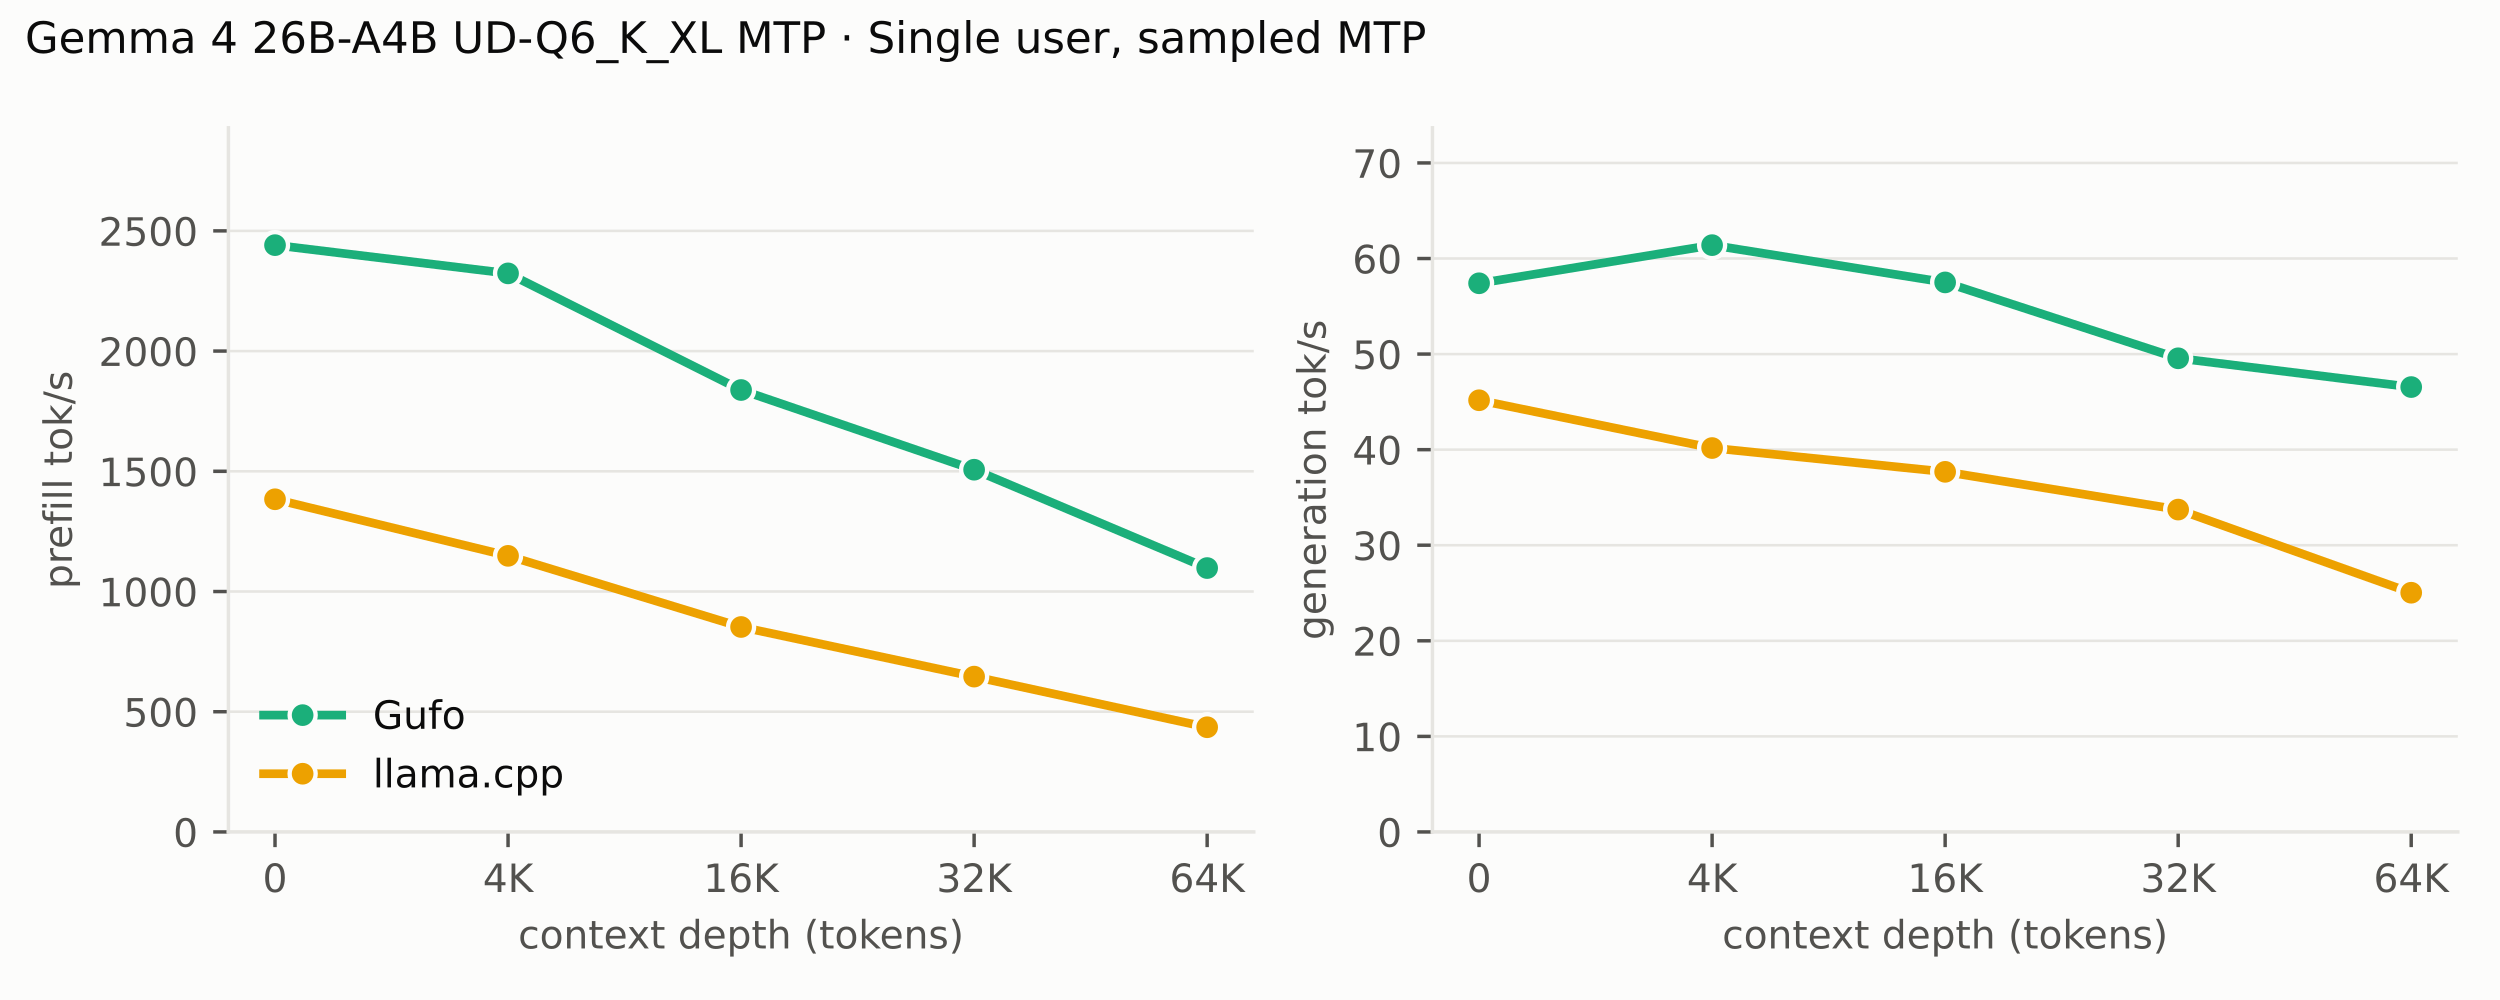
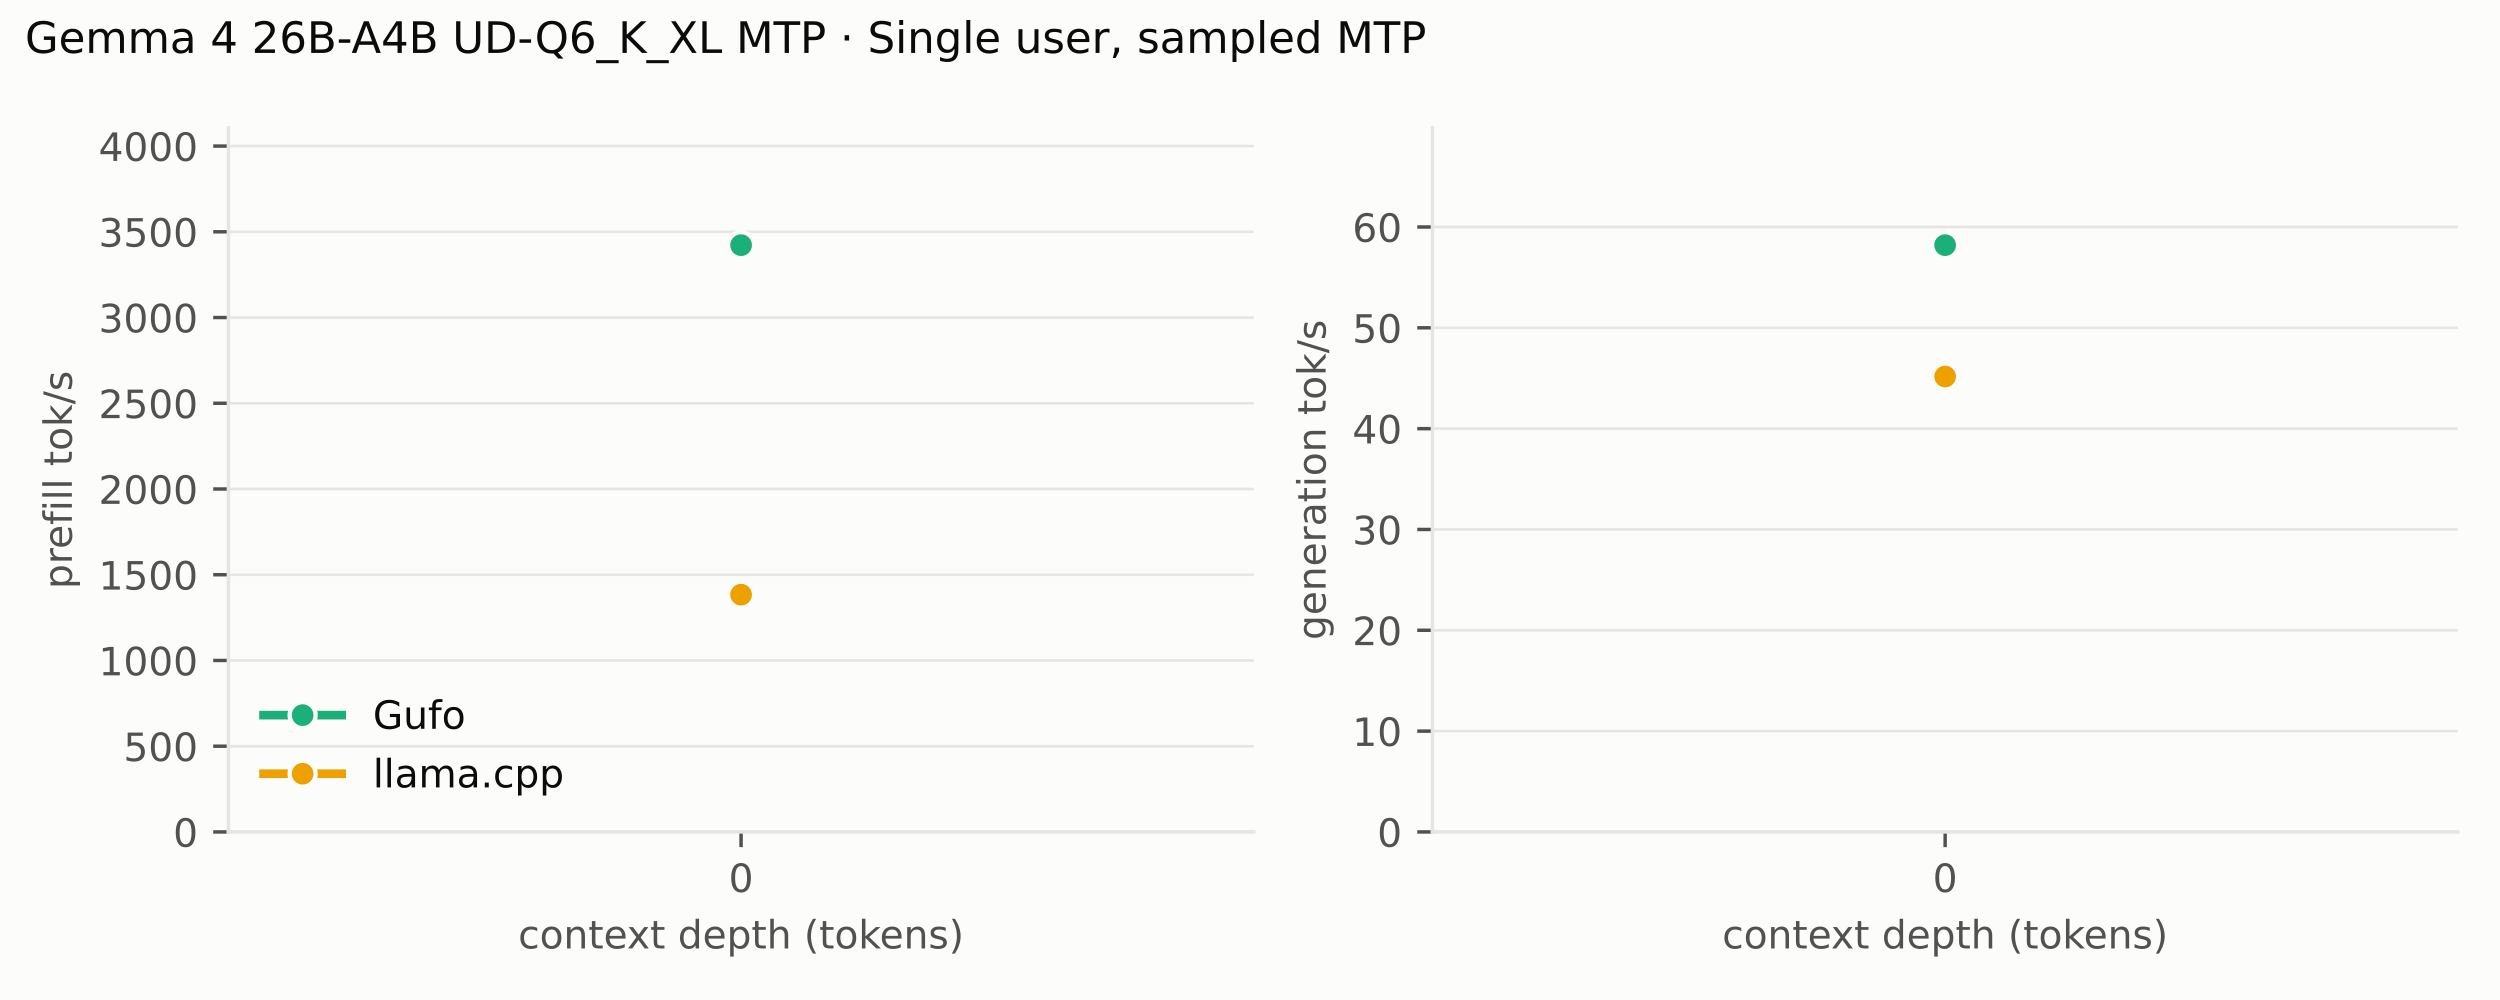
<svg xmlns="http://www.w3.org/2000/svg" xmlns:xlink="http://www.w3.org/1999/xlink" width="576pt" height="230.4pt" viewBox="0 0 576 230.4" version="1.1">
  <defs>
    <style type="text/css">*{stroke-linejoin: round; stroke-linecap: butt}</style>
  </defs>
  <g id="figure_1">
    <g id="patch_1">
      <path d="M 0 230.4 L 576 230.4 L 576 0 L 0 0 z " style="fill: #fcfcfb" />
    </g>
    <g id="axes_1">
      <g id="patch_2">
        <path d="M 52.626 191.679 L 288.866 191.679 L 288.866 29.441 L 52.626 29.441 z " style="fill: #fcfcfb" />
      </g>
      <g id="matplotlib.axis_1">
        <g id="xtick_1">
          <g id="line2d_1">
            <defs>
              <path id="m1ebf051f68" d="M 0 0 L 0 3.5 " style="stroke: #52514e; stroke-width: 0.8" />
            </defs>
            <g>
-               <use xlink:href="#m1ebf051f68" x="63.364" y="191.679" style="fill: #52514e; stroke: #52514e; stroke-width: 0.8" />
+               <use xlink:href="#m1ebf051f68" x="170.746" y="191.679" style="fill: #52514e; stroke: #52514e; stroke-width: 0.8" />
            </g>
          </g>
          <g id="text_1">
-             <text style="font-size: 9px; font-family: 'DejaVu Sans', 'Bitstream Vera Sans', 'Computer Modern Sans Serif', 'Lucida Grande', 'Verdana', 'Geneva', 'Lucid', 'Arial', 'Helvetica', 'Avant Garde', sans-serif; text-anchor: middle; fill: #52514e" x="63.364" y="205.517" transform="rotate(-0 63.36391 205.5172)">0</text>
-           </g>
-         </g>
-         <g id="xtick_2">
-           <g id="line2d_2">
-             <g>
-               <use xlink:href="#m1ebf051f68" x="117.055" y="191.679" style="fill: #52514e; stroke: #52514e; stroke-width: 0.8" />
-             </g>
-           </g>
-           <g id="text_2">
-             <text style="font-size: 9px; font-family: 'DejaVu Sans', 'Bitstream Vera Sans', 'Computer Modern Sans Serif', 'Lucida Grande', 'Verdana', 'Geneva', 'Lucid', 'Arial', 'Helvetica', 'Avant Garde', sans-serif; text-anchor: middle; fill: #52514e" x="117.055" y="205.517" transform="rotate(-0 117.0549 205.5172)">4K</text>
-           </g>
-         </g>
-         <g id="xtick_3">
-           <g id="line2d_3">
-             <g>
-               <use xlink:href="#m1ebf051f68" x="170.746" y="191.679" style="fill: #52514e; stroke: #52514e; stroke-width: 0.8" />
-             </g>
-           </g>
-           <g id="text_3">
-             <text style="font-size: 9px; font-family: 'DejaVu Sans', 'Bitstream Vera Sans', 'Computer Modern Sans Serif', 'Lucida Grande', 'Verdana', 'Geneva', 'Lucid', 'Arial', 'Helvetica', 'Avant Garde', sans-serif; text-anchor: middle; fill: #52514e" x="170.746" y="205.517" transform="rotate(-0 170.746 205.5172)">16K</text>
-           </g>
-         </g>
-         <g id="xtick_4">
-           <g id="line2d_4">
-             <g>
-               <use xlink:href="#m1ebf051f68" x="224.437" y="191.679" style="fill: #52514e; stroke: #52514e; stroke-width: 0.8" />
-             </g>
-           </g>
-           <g id="text_4">
-             <text style="font-size: 9px; font-family: 'DejaVu Sans', 'Bitstream Vera Sans', 'Computer Modern Sans Serif', 'Lucida Grande', 'Verdana', 'Geneva', 'Lucid', 'Arial', 'Helvetica', 'Avant Garde', sans-serif; text-anchor: middle; fill: #52514e" x="224.437" y="205.517" transform="rotate(-0 224.437 205.5172)">32K</text>
-           </g>
-         </g>
-         <g id="xtick_5">
-           <g id="line2d_5">
-             <g>
-               <use xlink:href="#m1ebf051f68" x="278.128" y="191.679" style="fill: #52514e; stroke: #52514e; stroke-width: 0.8" />
-             </g>
-           </g>
-           <g id="text_5">
-             <text style="font-size: 9px; font-family: 'DejaVu Sans', 'Bitstream Vera Sans', 'Computer Modern Sans Serif', 'Lucida Grande', 'Verdana', 'Geneva', 'Lucid', 'Arial', 'Helvetica', 'Avant Garde', sans-serif; text-anchor: middle; fill: #52514e" x="278.128" y="205.517" transform="rotate(-0 278.128 205.5172)">64K</text>
-           </g>
-         </g>
-         <g id="text_6">
+             <text style="font-size: 9px; font-family: 'DejaVu Sans', 'Bitstream Vera Sans', 'Computer Modern Sans Serif', 'Lucida Grande', 'Verdana', 'Geneva', 'Lucid', 'Arial', 'Helvetica', 'Avant Garde', sans-serif; text-anchor: middle; fill: #52514e" x="170.746" y="205.517" transform="rotate(-0 170.746 205.5172)">0</text>
+           </g>
+         </g>
+         <g id="text_2">
          <text style="font-size: 9px; font-family: 'DejaVu Sans', 'Bitstream Vera Sans', 'Computer Modern Sans Serif', 'Lucida Grande', 'Verdana', 'Geneva', 'Lucid', 'Arial', 'Helvetica', 'Avant Garde', sans-serif; text-anchor: middle; fill: #52514e" x="170.746" y="218.518" transform="rotate(-0 170.746 218.5179)">context depth (tokens)</text>
        </g>
      </g>
      <g id="matplotlib.axis_2">
        <g id="ytick_1">
-           <g id="line2d_6">
-             <path d="M 52.626 191.679 L 288.866 191.679 " clip-path="url(#p5ad26d2b27)" style="fill: none; stroke: #e6e5e1; stroke-width: 0.6; stroke-linecap: square" />
-           </g>
-           <g id="line2d_7">
+           <g id="line2d_2">
+             <path d="M 52.626 191.679 L 288.866 191.679 " clip-path="url(#p871501cbcb)" style="fill: none; stroke: #e6e5e1; stroke-width: 0.6; stroke-linecap: square" />
+           </g>
+           <g id="line2d_3">
            <defs>
              <path id="m680e5b1e24" d="M 0 0 L -3.5 0 " style="stroke: #52514e; stroke-width: 0.8" />
            </defs>
            <g>
              <use xlink:href="#m680e5b1e24" x="52.626" y="191.679" style="fill: #52514e; stroke: #52514e; stroke-width: 0.8" />
            </g>
          </g>
+           <g id="text_3">
+             <text style="font-size: 9px; font-family: 'DejaVu Sans', 'Bitstream Vera Sans', 'Computer Modern Sans Serif', 'Lucida Grande', 'Verdana', 'Geneva', 'Lucid', 'Arial', 'Helvetica', 'Avant Garde', sans-serif; text-anchor: end; fill: #52514e" x="45.626" y="195.098" transform="rotate(-0 45.6257 195.0982)">0</text>
+           </g>
+         </g>
+         <g id="ytick_2">
+           <g id="line2d_4">
+             <path d="M 52.626 171.926 L 288.866 171.926 " clip-path="url(#p871501cbcb)" style="fill: none; stroke: #e6e5e1; stroke-width: 0.6; stroke-linecap: square" />
+           </g>
+           <g id="line2d_5">
+             <g>
+               <use xlink:href="#m680e5b1e24" x="52.626" y="171.926" style="fill: #52514e; stroke: #52514e; stroke-width: 0.8" />
+             </g>
+           </g>
+           <g id="text_4">
+             <text style="font-size: 9px; font-family: 'DejaVu Sans', 'Bitstream Vera Sans', 'Computer Modern Sans Serif', 'Lucida Grande', 'Verdana', 'Geneva', 'Lucid', 'Arial', 'Helvetica', 'Avant Garde', sans-serif; text-anchor: end; fill: #52514e" x="45.626" y="175.345" transform="rotate(-0 45.6257 175.345)">500</text>
+           </g>
+         </g>
+         <g id="ytick_3">
+           <g id="line2d_6">
+             <path d="M 52.626 152.173 L 288.866 152.173 " clip-path="url(#p871501cbcb)" style="fill: none; stroke: #e6e5e1; stroke-width: 0.6; stroke-linecap: square" />
+           </g>
+           <g id="line2d_7">
+             <g>
+               <use xlink:href="#m680e5b1e24" x="52.626" y="152.173" style="fill: #52514e; stroke: #52514e; stroke-width: 0.8" />
+             </g>
+           </g>
+           <g id="text_5">
+             <text style="font-size: 9px; font-family: 'DejaVu Sans', 'Bitstream Vera Sans', 'Computer Modern Sans Serif', 'Lucida Grande', 'Verdana', 'Geneva', 'Lucid', 'Arial', 'Helvetica', 'Avant Garde', sans-serif; text-anchor: end; fill: #52514e" x="45.626" y="155.592" transform="rotate(-0 45.6257 155.5917)">1000</text>
+           </g>
+         </g>
+         <g id="ytick_4">
+           <g id="line2d_8">
+             <path d="M 52.626 132.42 L 288.866 132.42 " clip-path="url(#p871501cbcb)" style="fill: none; stroke: #e6e5e1; stroke-width: 0.6; stroke-linecap: square" />
+           </g>
+           <g id="line2d_9">
+             <g>
+               <use xlink:href="#m680e5b1e24" x="52.626" y="132.42" style="fill: #52514e; stroke: #52514e; stroke-width: 0.8" />
+             </g>
+           </g>
+           <g id="text_6">
+             <text style="font-size: 9px; font-family: 'DejaVu Sans', 'Bitstream Vera Sans', 'Computer Modern Sans Serif', 'Lucida Grande', 'Verdana', 'Geneva', 'Lucid', 'Arial', 'Helvetica', 'Avant Garde', sans-serif; text-anchor: end; fill: #52514e" x="45.626" y="135.838" transform="rotate(-0 45.6257 135.8385)">1500</text>
+           </g>
+         </g>
+         <g id="ytick_5">
+           <g id="line2d_10">
+             <path d="M 52.626 112.666 L 288.866 112.666 " clip-path="url(#p871501cbcb)" style="fill: none; stroke: #e6e5e1; stroke-width: 0.6; stroke-linecap: square" />
+           </g>
+           <g id="line2d_11">
+             <g>
+               <use xlink:href="#m680e5b1e24" x="52.626" y="112.666" style="fill: #52514e; stroke: #52514e; stroke-width: 0.8" />
+             </g>
+           </g>
          <g id="text_7">
-             <text style="font-size: 9px; font-family: 'DejaVu Sans', 'Bitstream Vera Sans', 'Computer Modern Sans Serif', 'Lucida Grande', 'Verdana', 'Geneva', 'Lucid', 'Arial', 'Helvetica', 'Avant Garde', sans-serif; text-anchor: end; fill: #52514e" x="45.626" y="195.098" transform="rotate(-0 45.6257 195.0982)">0</text>
-           </g>
-         </g>
-         <g id="ytick_2">
-           <g id="line2d_8">
-             <path d="M 52.626 163.982 L 288.866 163.982 " clip-path="url(#p5ad26d2b27)" style="fill: none; stroke: #e6e5e1; stroke-width: 0.6; stroke-linecap: square" />
-           </g>
-           <g id="line2d_9">
-             <g>
-               <use xlink:href="#m680e5b1e24" x="52.626" y="163.982" style="fill: #52514e; stroke: #52514e; stroke-width: 0.8" />
+             <text style="font-size: 9px; font-family: 'DejaVu Sans', 'Bitstream Vera Sans', 'Computer Modern Sans Serif', 'Lucida Grande', 'Verdana', 'Geneva', 'Lucid', 'Arial', 'Helvetica', 'Avant Garde', sans-serif; text-anchor: end; fill: #52514e" x="45.626" y="116.085" transform="rotate(-0 45.6257 116.0852)">2000</text>
+           </g>
+         </g>
+         <g id="ytick_6">
+           <g id="line2d_12">
+             <path d="M 52.626 92.913 L 288.866 92.913 " clip-path="url(#p871501cbcb)" style="fill: none; stroke: #e6e5e1; stroke-width: 0.6; stroke-linecap: square" />
+           </g>
+           <g id="line2d_13">
+             <g>
+               <use xlink:href="#m680e5b1e24" x="52.626" y="92.913" style="fill: #52514e; stroke: #52514e; stroke-width: 0.8" />
            </g>
          </g>
          <g id="text_8">
-             <text style="font-size: 9px; font-family: 'DejaVu Sans', 'Bitstream Vera Sans', 'Computer Modern Sans Serif', 'Lucida Grande', 'Verdana', 'Geneva', 'Lucid', 'Arial', 'Helvetica', 'Avant Garde', sans-serif; text-anchor: end; fill: #52514e" x="45.626" y="167.401" transform="rotate(-0 45.6257 167.4011)">500</text>
-           </g>
-         </g>
-         <g id="ytick_3">
-           <g id="line2d_10">
-             <path d="M 52.626 136.285 L 288.866 136.285 " clip-path="url(#p5ad26d2b27)" style="fill: none; stroke: #e6e5e1; stroke-width: 0.6; stroke-linecap: square" />
-           </g>
-           <g id="line2d_11">
-             <g>
-               <use xlink:href="#m680e5b1e24" x="52.626" y="136.285" style="fill: #52514e; stroke: #52514e; stroke-width: 0.8" />
+             <text style="font-size: 9px; font-family: 'DejaVu Sans', 'Bitstream Vera Sans', 'Computer Modern Sans Serif', 'Lucida Grande', 'Verdana', 'Geneva', 'Lucid', 'Arial', 'Helvetica', 'Avant Garde', sans-serif; text-anchor: end; fill: #52514e" x="45.626" y="96.332" transform="rotate(-0 45.6257 96.33198)">2500</text>
+           </g>
+         </g>
+         <g id="ytick_7">
+           <g id="line2d_14">
+             <path d="M 52.626 73.16 L 288.866 73.16 " clip-path="url(#p871501cbcb)" style="fill: none; stroke: #e6e5e1; stroke-width: 0.6; stroke-linecap: square" />
+           </g>
+           <g id="line2d_15">
+             <g>
+               <use xlink:href="#m680e5b1e24" x="52.626" y="73.16" style="fill: #52514e; stroke: #52514e; stroke-width: 0.8" />
            </g>
          </g>
          <g id="text_9">
-             <text style="font-size: 9px; font-family: 'DejaVu Sans', 'Bitstream Vera Sans', 'Computer Modern Sans Serif', 'Lucida Grande', 'Verdana', 'Geneva', 'Lucid', 'Arial', 'Helvetica', 'Avant Garde', sans-serif; text-anchor: end; fill: #52514e" x="45.626" y="139.704" transform="rotate(-0 45.6257 139.7039)">1000</text>
-           </g>
-         </g>
-         <g id="ytick_4">
-           <g id="line2d_12">
-             <path d="M 52.626 108.588 L 288.866 108.588 " clip-path="url(#p5ad26d2b27)" style="fill: none; stroke: #e6e5e1; stroke-width: 0.6; stroke-linecap: square" />
-           </g>
-           <g id="line2d_13">
-             <g>
-               <use xlink:href="#m680e5b1e24" x="52.626" y="108.588" style="fill: #52514e; stroke: #52514e; stroke-width: 0.8" />
+             <text style="font-size: 9px; font-family: 'DejaVu Sans', 'Bitstream Vera Sans', 'Computer Modern Sans Serif', 'Lucida Grande', 'Verdana', 'Geneva', 'Lucid', 'Arial', 'Helvetica', 'Avant Garde', sans-serif; text-anchor: end; fill: #52514e" x="45.626" y="76.579" transform="rotate(-0 45.6257 76.57873)">3000</text>
+           </g>
+         </g>
+         <g id="ytick_8">
+           <g id="line2d_16">
+             <path d="M 52.626 53.407 L 288.866 53.407 " clip-path="url(#p871501cbcb)" style="fill: none; stroke: #e6e5e1; stroke-width: 0.6; stroke-linecap: square" />
+           </g>
+           <g id="line2d_17">
+             <g>
+               <use xlink:href="#m680e5b1e24" x="52.626" y="53.407" style="fill: #52514e; stroke: #52514e; stroke-width: 0.8" />
            </g>
          </g>
          <g id="text_10">
-             <text style="font-size: 9px; font-family: 'DejaVu Sans', 'Bitstream Vera Sans', 'Computer Modern Sans Serif', 'Lucida Grande', 'Verdana', 'Geneva', 'Lucid', 'Arial', 'Helvetica', 'Avant Garde', sans-serif; text-anchor: end; fill: #52514e" x="45.626" y="112.007" transform="rotate(-0 45.6257 112.0067)">1500</text>
-           </g>
-         </g>
-         <g id="ytick_5">
-           <g id="line2d_14">
-             <path d="M 52.626 80.891 L 288.866 80.891 " clip-path="url(#p5ad26d2b27)" style="fill: none; stroke: #e6e5e1; stroke-width: 0.6; stroke-linecap: square" />
-           </g>
-           <g id="line2d_15">
-             <g>
-               <use xlink:href="#m680e5b1e24" x="52.626" y="80.891" style="fill: #52514e; stroke: #52514e; stroke-width: 0.8" />
+             <text style="font-size: 9px; font-family: 'DejaVu Sans', 'Bitstream Vera Sans', 'Computer Modern Sans Serif', 'Lucida Grande', 'Verdana', 'Geneva', 'Lucid', 'Arial', 'Helvetica', 'Avant Garde', sans-serif; text-anchor: end; fill: #52514e" x="45.626" y="56.825" transform="rotate(-0 45.6257 56.82548)">3500</text>
+           </g>
+         </g>
+         <g id="ytick_9">
+           <g id="line2d_18">
+             <path d="M 52.626 33.653 L 288.866 33.653 " clip-path="url(#p871501cbcb)" style="fill: none; stroke: #e6e5e1; stroke-width: 0.6; stroke-linecap: square" />
+           </g>
+           <g id="line2d_19">
+             <g>
+               <use xlink:href="#m680e5b1e24" x="52.626" y="33.653" style="fill: #52514e; stroke: #52514e; stroke-width: 0.8" />
            </g>
          </g>
          <g id="text_11">
-             <text style="font-size: 9px; font-family: 'DejaVu Sans', 'Bitstream Vera Sans', 'Computer Modern Sans Serif', 'Lucida Grande', 'Verdana', 'Geneva', 'Lucid', 'Arial', 'Helvetica', 'Avant Garde', sans-serif; text-anchor: end; fill: #52514e" x="45.626" y="84.31" transform="rotate(-0 45.6257 84.30955)">2000</text>
-           </g>
-         </g>
-         <g id="ytick_6">
-           <g id="line2d_16">
-             <path d="M 52.626 53.193 L 288.866 53.193 " clip-path="url(#p5ad26d2b27)" style="fill: none; stroke: #e6e5e1; stroke-width: 0.6; stroke-linecap: square" />
-           </g>
-           <g id="line2d_17">
-             <g>
-               <use xlink:href="#m680e5b1e24" x="52.626" y="53.193" style="fill: #52514e; stroke: #52514e; stroke-width: 0.8" />
-             </g>
-           </g>
-           <g id="text_12">
-             <text style="font-size: 9px; font-family: 'DejaVu Sans', 'Bitstream Vera Sans', 'Computer Modern Sans Serif', 'Lucida Grande', 'Verdana', 'Geneva', 'Lucid', 'Arial', 'Helvetica', 'Avant Garde', sans-serif; text-anchor: end; fill: #52514e" x="45.626" y="56.612" transform="rotate(-0 45.6257 56.61238)">2500</text>
-           </g>
-         </g>
-         <g id="text_13">
+             <text style="font-size: 9px; font-family: 'DejaVu Sans', 'Bitstream Vera Sans', 'Computer Modern Sans Serif', 'Lucida Grande', 'Verdana', 'Geneva', 'Lucid', 'Arial', 'Helvetica', 'Avant Garde', sans-serif; text-anchor: end; fill: #52514e" x="45.626" y="37.072" transform="rotate(-0 45.6257 37.07223)">4000</text>
+           </g>
+         </g>
+         <g id="text_12">
          <text style="font-size: 9px; font-family: 'DejaVu Sans', 'Bitstream Vera Sans', 'Computer Modern Sans Serif', 'Lucida Grande', 'Verdana', 'Geneva', 'Lucid', 'Arial', 'Helvetica', 'Avant Garde', sans-serif; text-anchor: middle; fill: #52514e" x="16.559" y="110.56" transform="rotate(-90 16.55859 110.56)">prefill tok/s</text>
        </g>
      </g>
-       <g id="line2d_18">
-         <path d="M 63.364 56.481 L 117.055 62.988 L 170.746 89.859 L 224.437 108.224 L 278.128 130.88 " clip-path="url(#p5ad26d2b27)" style="fill: none; stroke: #1baf7a; stroke-width: 2; stroke-linecap: square" />
+       <g id="line2d_20">
+         <path d="M 170.746 56.481 " clip-path="url(#p871501cbcb)" style="fill: none; stroke: #1baf7a; stroke-width: 2; stroke-linecap: square" />
        <defs>
          <path id="m52f97da8ad" d="M 0 3 C 0.796 3 1.559 2.684 2.121 2.121 C 2.684 1.559 3 0.796 3 0 C 3 -0.796 2.684 -1.559 2.121 -2.121 C 1.559 -2.684 0.796 -3 0 -3 C -0.796 -3 -1.559 -2.684 -2.121 -2.121 C -2.684 -1.559 -3 -0.796 -3 0 C -3 0.796 -2.684 1.559 -2.121 2.121 C -1.559 2.684 -0.796 3 0 3 z " style="stroke: #fcfcfb" />
        </defs>
-         <g clip-path="url(#p5ad26d2b27)">
-           <use xlink:href="#m52f97da8ad" x="63.364" y="56.481" style="fill: #1baf7a; stroke: #fcfcfb" />
-           <use xlink:href="#m52f97da8ad" x="117.055" y="62.988" style="fill: #1baf7a; stroke: #fcfcfb" />
-           <use xlink:href="#m52f97da8ad" x="170.746" y="89.859" style="fill: #1baf7a; stroke: #fcfcfb" />
-           <use xlink:href="#m52f97da8ad" x="224.437" y="108.224" style="fill: #1baf7a; stroke: #fcfcfb" />
-           <use xlink:href="#m52f97da8ad" x="278.128" y="130.88" style="fill: #1baf7a; stroke: #fcfcfb" />
-         </g>
-       </g>
-       <g id="line2d_19">
-         <path d="M 63.364 115.031 L 117.055 128.068 L 170.746 144.458 L 224.437 155.892 L 278.128 167.557 " clip-path="url(#p5ad26d2b27)" style="fill: none; stroke: #eda100; stroke-width: 2; stroke-linecap: square" />
+         <g clip-path="url(#p871501cbcb)">
+           <use xlink:href="#m52f97da8ad" x="170.746" y="56.481" style="fill: #1baf7a; stroke: #fcfcfb" />
+         </g>
+       </g>
+       <g id="line2d_21">
+         <path d="M 170.746 137.015 " clip-path="url(#p871501cbcb)" style="fill: none; stroke: #eda100; stroke-width: 2; stroke-linecap: square" />
        <defs>
          <path id="mb9ac056d34" d="M 0 3 C 0.796 3 1.559 2.684 2.121 2.121 C 2.684 1.559 3 0.796 3 0 C 3 -0.796 2.684 -1.559 2.121 -2.121 C 1.559 -2.684 0.796 -3 0 -3 C -0.796 -3 -1.559 -2.684 -2.121 -2.121 C -2.684 -1.559 -3 -0.796 -3 0 C -3 0.796 -2.684 1.559 -2.121 2.121 C -1.559 2.684 -0.796 3 0 3 z " style="stroke: #fcfcfb" />
        </defs>
-         <g clip-path="url(#p5ad26d2b27)">
-           <use xlink:href="#mb9ac056d34" x="63.364" y="115.031" style="fill: #eda100; stroke: #fcfcfb" />
-           <use xlink:href="#mb9ac056d34" x="117.055" y="128.068" style="fill: #eda100; stroke: #fcfcfb" />
-           <use xlink:href="#mb9ac056d34" x="170.746" y="144.458" style="fill: #eda100; stroke: #fcfcfb" />
-           <use xlink:href="#mb9ac056d34" x="224.437" y="155.892" style="fill: #eda100; stroke: #fcfcfb" />
-           <use xlink:href="#mb9ac056d34" x="278.128" y="167.557" style="fill: #eda100; stroke: #fcfcfb" />
+         <g clip-path="url(#p871501cbcb)">
+           <use xlink:href="#mb9ac056d34" x="170.746" y="137.015" style="fill: #eda100; stroke: #fcfcfb" />
        </g>
      </g>
      <g id="patch_3">
        <path d="M 52.626 191.679 L 52.626 29.441 " style="fill: none; stroke: #e6e5e1; stroke-width: 0.8; stroke-linejoin: miter; stroke-linecap: square" />
      </g>
      <g id="patch_4">
        <path d="M 52.626 191.679 L 288.866 191.679 " style="fill: none; stroke: #e6e5e1; stroke-width: 0.8; stroke-linejoin: miter; stroke-linecap: square" />
      </g>
      <g id="legend_1">
-         <g id="line2d_20">
+         <g id="line2d_22">
          <path d="M 60.726 164.766 L 69.726 164.766 L 78.726 164.766 " style="fill: none; stroke: #1baf7a; stroke-width: 2; stroke-linecap: square" />
          <g>
            <use xlink:href="#m52f97da8ad" x="69.726" y="164.766" style="fill: #1baf7a; stroke: #fcfcfb" />
          </g>
        </g>
-         <g id="text_14">
+         <g id="text_13">
          <text style="font-size: 9px; font-family: 'DejaVu Sans', 'Bitstream Vera Sans', 'Computer Modern Sans Serif', 'Lucida Grande', 'Verdana', 'Geneva', 'Lucid', 'Arial', 'Helvetica', 'Avant Garde', sans-serif; text-anchor: start; fill: #0b0b0b" x="85.926" y="167.916" transform="rotate(-0 85.9257 167.9165)">Gufo</text>
        </g>
-         <g id="line2d_21">
+         <g id="line2d_23">
          <path d="M 60.726 178.267 L 69.726 178.267 L 78.726 178.267 " style="fill: none; stroke: #eda100; stroke-width: 2; stroke-linecap: square" />
          <g>
            <use xlink:href="#mb9ac056d34" x="69.726" y="178.267" style="fill: #eda100; stroke: #fcfcfb" />
          </g>
        </g>
-         <g id="text_15">
+         <g id="text_14">
          <text style="font-size: 9px; font-family: 'DejaVu Sans', 'Bitstream Vera Sans', 'Computer Modern Sans Serif', 'Lucida Grande', 'Verdana', 'Geneva', 'Lucid', 'Arial', 'Helvetica', 'Avant Garde', sans-serif; text-anchor: start; fill: #0b0b0b" x="85.926" y="181.417" transform="rotate(-0 85.9257 181.4172)">llama.cpp</text>
        </g>
      </g>
    </g>
    <g id="axes_2">
      <g id="patch_5">
        <path d="M 330.039 191.679 L 566.28 191.679 L 566.28 29.441 L 330.039 29.441 z " style="fill: #fcfcfb" />
      </g>
      <g id="matplotlib.axis_3">
-         <g id="xtick_6">
-           <g id="line2d_22">
-             <g>
-               <use xlink:href="#m1ebf051f68" x="340.778" y="191.679" style="fill: #52514e; stroke: #52514e; stroke-width: 0.8" />
-             </g>
-           </g>
-           <g id="text_16">
-             <text style="font-size: 9px; font-family: 'DejaVu Sans', 'Bitstream Vera Sans', 'Computer Modern Sans Serif', 'Lucida Grande', 'Verdana', 'Geneva', 'Lucid', 'Arial', 'Helvetica', 'Avant Garde', sans-serif; text-anchor: middle; fill: #52514e" x="340.778" y="205.517" transform="rotate(-0 340.7777 205.5172)">0</text>
-           </g>
-         </g>
-         <g id="xtick_7">
-           <g id="line2d_23">
-             <g>
-               <use xlink:href="#m1ebf051f68" x="394.469" y="191.679" style="fill: #52514e; stroke: #52514e; stroke-width: 0.8" />
+         <g id="xtick_2">
+           <g id="line2d_24">
+             <g>
+               <use xlink:href="#m1ebf051f68" x="448.16" y="191.679" style="fill: #52514e; stroke: #52514e; stroke-width: 0.8" />
+             </g>
+           </g>
+           <g id="text_15">
+             <text style="font-size: 9px; font-family: 'DejaVu Sans', 'Bitstream Vera Sans', 'Computer Modern Sans Serif', 'Lucida Grande', 'Verdana', 'Geneva', 'Lucid', 'Arial', 'Helvetica', 'Avant Garde', sans-serif; text-anchor: middle; fill: #52514e" x="448.16" y="205.517" transform="rotate(-0 448.1597 205.5172)">0</text>
+           </g>
+         </g>
+         <g id="text_16">
+           <text style="font-size: 9px; font-family: 'DejaVu Sans', 'Bitstream Vera Sans', 'Computer Modern Sans Serif', 'Lucida Grande', 'Verdana', 'Geneva', 'Lucid', 'Arial', 'Helvetica', 'Avant Garde', sans-serif; text-anchor: middle; fill: #52514e" x="448.16" y="218.518" transform="rotate(-0 448.1597 218.5179)">context depth (tokens)</text>
+         </g>
+       </g>
+       <g id="matplotlib.axis_4">
+         <g id="ytick_10">
+           <g id="line2d_25">
+             <path d="M 330.039 191.679 L 566.28 191.679 " clip-path="url(#pa464c7f914)" style="fill: none; stroke: #e6e5e1; stroke-width: 0.6; stroke-linecap: square" />
+           </g>
+           <g id="line2d_26">
+             <g>
+               <use xlink:href="#m680e5b1e24" x="330.039" y="191.679" style="fill: #52514e; stroke: #52514e; stroke-width: 0.8" />
            </g>
          </g>
          <g id="text_17">
-             <text style="font-size: 9px; font-family: 'DejaVu Sans', 'Bitstream Vera Sans', 'Computer Modern Sans Serif', 'Lucida Grande', 'Verdana', 'Geneva', 'Lucid', 'Arial', 'Helvetica', 'Avant Garde', sans-serif; text-anchor: middle; fill: #52514e" x="394.469" y="205.517" transform="rotate(-0 394.4687 205.5172)">4K</text>
-           </g>
-         </g>
-         <g id="xtick_8">
-           <g id="line2d_24">
-             <g>
-               <use xlink:href="#m1ebf051f68" x="448.16" y="191.679" style="fill: #52514e; stroke: #52514e; stroke-width: 0.8" />
+             <text style="font-size: 9px; font-family: 'DejaVu Sans', 'Bitstream Vera Sans', 'Computer Modern Sans Serif', 'Lucida Grande', 'Verdana', 'Geneva', 'Lucid', 'Arial', 'Helvetica', 'Avant Garde', sans-serif; text-anchor: end; fill: #52514e" x="323.039" y="195.098" transform="rotate(-0 323.0395 195.0982)">0</text>
+           </g>
+         </g>
+         <g id="ytick_11">
+           <g id="line2d_27">
+             <path d="M 330.039 168.449 L 566.28 168.449 " clip-path="url(#pa464c7f914)" style="fill: none; stroke: #e6e5e1; stroke-width: 0.6; stroke-linecap: square" />
+           </g>
+           <g id="line2d_28">
+             <g>
+               <use xlink:href="#m680e5b1e24" x="330.039" y="168.449" style="fill: #52514e; stroke: #52514e; stroke-width: 0.8" />
            </g>
          </g>
          <g id="text_18">
-             <text style="font-size: 9px; font-family: 'DejaVu Sans', 'Bitstream Vera Sans', 'Computer Modern Sans Serif', 'Lucida Grande', 'Verdana', 'Geneva', 'Lucid', 'Arial', 'Helvetica', 'Avant Garde', sans-serif; text-anchor: middle; fill: #52514e" x="448.16" y="205.517" transform="rotate(-0 448.1597 205.5172)">16K</text>
-           </g>
-         </g>
-         <g id="xtick_9">
-           <g id="line2d_25">
-             <g>
-               <use xlink:href="#m1ebf051f68" x="501.851" y="191.679" style="fill: #52514e; stroke: #52514e; stroke-width: 0.8" />
+             <text style="font-size: 9px; font-family: 'DejaVu Sans', 'Bitstream Vera Sans', 'Computer Modern Sans Serif', 'Lucida Grande', 'Verdana', 'Geneva', 'Lucid', 'Arial', 'Helvetica', 'Avant Garde', sans-serif; text-anchor: end; fill: #52514e" x="323.039" y="171.868" transform="rotate(-0 323.0395 171.8682)">10</text>
+           </g>
+         </g>
+         <g id="ytick_12">
+           <g id="line2d_29">
+             <path d="M 330.039 145.219 L 566.28 145.219 " clip-path="url(#pa464c7f914)" style="fill: none; stroke: #e6e5e1; stroke-width: 0.6; stroke-linecap: square" />
+           </g>
+           <g id="line2d_30">
+             <g>
+               <use xlink:href="#m680e5b1e24" x="330.039" y="145.219" style="fill: #52514e; stroke: #52514e; stroke-width: 0.8" />
            </g>
          </g>
          <g id="text_19">
-             <text style="font-size: 9px; font-family: 'DejaVu Sans', 'Bitstream Vera Sans', 'Computer Modern Sans Serif', 'Lucida Grande', 'Verdana', 'Geneva', 'Lucid', 'Arial', 'Helvetica', 'Avant Garde', sans-serif; text-anchor: middle; fill: #52514e" x="501.851" y="205.517" transform="rotate(-0 501.8508 205.5172)">32K</text>
-           </g>
-         </g>
-         <g id="xtick_10">
-           <g id="line2d_26">
-             <g>
-               <use xlink:href="#m1ebf051f68" x="555.542" y="191.679" style="fill: #52514e; stroke: #52514e; stroke-width: 0.8" />
+             <text style="font-size: 9px; font-family: 'DejaVu Sans', 'Bitstream Vera Sans', 'Computer Modern Sans Serif', 'Lucida Grande', 'Verdana', 'Geneva', 'Lucid', 'Arial', 'Helvetica', 'Avant Garde', sans-serif; text-anchor: end; fill: #52514e" x="323.039" y="148.638" transform="rotate(-0 323.0395 148.6382)">20</text>
+           </g>
+         </g>
+         <g id="ytick_13">
+           <g id="line2d_31">
+             <path d="M 330.039 121.989 L 566.28 121.989 " clip-path="url(#pa464c7f914)" style="fill: none; stroke: #e6e5e1; stroke-width: 0.6; stroke-linecap: square" />
+           </g>
+           <g id="line2d_32">
+             <g>
+               <use xlink:href="#m680e5b1e24" x="330.039" y="121.989" style="fill: #52514e; stroke: #52514e; stroke-width: 0.8" />
            </g>
          </g>
          <g id="text_20">
-             <text style="font-size: 9px; font-family: 'DejaVu Sans', 'Bitstream Vera Sans', 'Computer Modern Sans Serif', 'Lucida Grande', 'Verdana', 'Geneva', 'Lucid', 'Arial', 'Helvetica', 'Avant Garde', sans-serif; text-anchor: middle; fill: #52514e" x="555.542" y="205.517" transform="rotate(-0 555.5418 205.5172)">64K</text>
-           </g>
-         </g>
-         <g id="text_21">
-           <text style="font-size: 9px; font-family: 'DejaVu Sans', 'Bitstream Vera Sans', 'Computer Modern Sans Serif', 'Lucida Grande', 'Verdana', 'Geneva', 'Lucid', 'Arial', 'Helvetica', 'Avant Garde', sans-serif; text-anchor: middle; fill: #52514e" x="448.16" y="218.518" transform="rotate(-0 448.1597 218.5179)">context depth (tokens)</text>
-         </g>
-       </g>
-       <g id="matplotlib.axis_4">
-         <g id="ytick_7">
-           <g id="line2d_27">
-             <path d="M 330.039 191.679 L 566.28 191.679 " clip-path="url(#p4da6e5b595)" style="fill: none; stroke: #e6e5e1; stroke-width: 0.6; stroke-linecap: square" />
-           </g>
-           <g id="line2d_28">
-             <g>
-               <use xlink:href="#m680e5b1e24" x="330.039" y="191.679" style="fill: #52514e; stroke: #52514e; stroke-width: 0.8" />
+             <text style="font-size: 9px; font-family: 'DejaVu Sans', 'Bitstream Vera Sans', 'Computer Modern Sans Serif', 'Lucida Grande', 'Verdana', 'Geneva', 'Lucid', 'Arial', 'Helvetica', 'Avant Garde', sans-serif; text-anchor: end; fill: #52514e" x="323.039" y="125.408" transform="rotate(-0 323.0395 125.4082)">30</text>
+           </g>
+         </g>
+         <g id="ytick_14">
+           <g id="line2d_33">
+             <path d="M 330.039 98.759 L 566.28 98.759 " clip-path="url(#pa464c7f914)" style="fill: none; stroke: #e6e5e1; stroke-width: 0.6; stroke-linecap: square" />
+           </g>
+           <g id="line2d_34">
+             <g>
+               <use xlink:href="#m680e5b1e24" x="330.039" y="98.759" style="fill: #52514e; stroke: #52514e; stroke-width: 0.8" />
+             </g>
+           </g>
+           <g id="text_21">
+             <text style="font-size: 9px; font-family: 'DejaVu Sans', 'Bitstream Vera Sans', 'Computer Modern Sans Serif', 'Lucida Grande', 'Verdana', 'Geneva', 'Lucid', 'Arial', 'Helvetica', 'Avant Garde', sans-serif; text-anchor: end; fill: #52514e" x="323.039" y="102.178" transform="rotate(-0 323.0395 102.1781)">40</text>
+           </g>
+         </g>
+         <g id="ytick_15">
+           <g id="line2d_35">
+             <path d="M 330.039 75.529 L 566.28 75.529 " clip-path="url(#pa464c7f914)" style="fill: none; stroke: #e6e5e1; stroke-width: 0.6; stroke-linecap: square" />
+           </g>
+           <g id="line2d_36">
+             <g>
+               <use xlink:href="#m680e5b1e24" x="330.039" y="75.529" style="fill: #52514e; stroke: #52514e; stroke-width: 0.8" />
            </g>
          </g>
          <g id="text_22">
-             <text style="font-size: 9px; font-family: 'DejaVu Sans', 'Bitstream Vera Sans', 'Computer Modern Sans Serif', 'Lucida Grande', 'Verdana', 'Geneva', 'Lucid', 'Arial', 'Helvetica', 'Avant Garde', sans-serif; text-anchor: end; fill: #52514e" x="323.039" y="195.098" transform="rotate(-0 323.0395 195.0982)">0</text>
-           </g>
-         </g>
-         <g id="ytick_8">
-           <g id="line2d_29">
-             <path d="M 330.039 169.66 L 566.28 169.66 " clip-path="url(#p4da6e5b595)" style="fill: none; stroke: #e6e5e1; stroke-width: 0.6; stroke-linecap: square" />
-           </g>
-           <g id="line2d_30">
-             <g>
-               <use xlink:href="#m680e5b1e24" x="330.039" y="169.66" style="fill: #52514e; stroke: #52514e; stroke-width: 0.8" />
+             <text style="font-size: 9px; font-family: 'DejaVu Sans', 'Bitstream Vera Sans', 'Computer Modern Sans Serif', 'Lucida Grande', 'Verdana', 'Geneva', 'Lucid', 'Arial', 'Helvetica', 'Avant Garde', sans-serif; text-anchor: end; fill: #52514e" x="323.039" y="78.948" transform="rotate(-0 323.0395 78.9481)">50</text>
+           </g>
+         </g>
+         <g id="ytick_16">
+           <g id="line2d_37">
+             <path d="M 330.039 52.299 L 566.28 52.299 " clip-path="url(#pa464c7f914)" style="fill: none; stroke: #e6e5e1; stroke-width: 0.6; stroke-linecap: square" />
+           </g>
+           <g id="line2d_38">
+             <g>
+               <use xlink:href="#m680e5b1e24" x="330.039" y="52.299" style="fill: #52514e; stroke: #52514e; stroke-width: 0.8" />
            </g>
          </g>
          <g id="text_23">
-             <text style="font-size: 9px; font-family: 'DejaVu Sans', 'Bitstream Vera Sans', 'Computer Modern Sans Serif', 'Lucida Grande', 'Verdana', 'Geneva', 'Lucid', 'Arial', 'Helvetica', 'Avant Garde', sans-serif; text-anchor: end; fill: #52514e" x="323.039" y="173.079" transform="rotate(-0 323.0395 173.0789)">10</text>
-           </g>
-         </g>
-         <g id="ytick_9">
-           <g id="line2d_31">
-             <path d="M 330.039 147.641 L 566.28 147.641 " clip-path="url(#p4da6e5b595)" style="fill: none; stroke: #e6e5e1; stroke-width: 0.6; stroke-linecap: square" />
-           </g>
-           <g id="line2d_32">
-             <g>
-               <use xlink:href="#m680e5b1e24" x="330.039" y="147.641" style="fill: #52514e; stroke: #52514e; stroke-width: 0.8" />
-             </g>
-           </g>
-           <g id="text_24">
-             <text style="font-size: 9px; font-family: 'DejaVu Sans', 'Bitstream Vera Sans', 'Computer Modern Sans Serif', 'Lucida Grande', 'Verdana', 'Geneva', 'Lucid', 'Arial', 'Helvetica', 'Avant Garde', sans-serif; text-anchor: end; fill: #52514e" x="323.039" y="151.06" transform="rotate(-0 323.0395 151.0596)">20</text>
-           </g>
-         </g>
-         <g id="ytick_10">
-           <g id="line2d_33">
-             <path d="M 330.039 125.621 L 566.28 125.621 " clip-path="url(#p4da6e5b595)" style="fill: none; stroke: #e6e5e1; stroke-width: 0.6; stroke-linecap: square" />
-           </g>
-           <g id="line2d_34">
-             <g>
-               <use xlink:href="#m680e5b1e24" x="330.039" y="125.621" style="fill: #52514e; stroke: #52514e; stroke-width: 0.8" />
-             </g>
-           </g>
-           <g id="text_25">
-             <text style="font-size: 9px; font-family: 'DejaVu Sans', 'Bitstream Vera Sans', 'Computer Modern Sans Serif', 'Lucida Grande', 'Verdana', 'Geneva', 'Lucid', 'Arial', 'Helvetica', 'Avant Garde', sans-serif; text-anchor: end; fill: #52514e" x="323.039" y="129.04" transform="rotate(-0 323.0395 129.0402)">30</text>
-           </g>
-         </g>
-         <g id="ytick_11">
-           <g id="line2d_35">
-             <path d="M 330.039 103.602 L 566.28 103.602 " clip-path="url(#p4da6e5b595)" style="fill: none; stroke: #e6e5e1; stroke-width: 0.6; stroke-linecap: square" />
-           </g>
-           <g id="line2d_36">
-             <g>
-               <use xlink:href="#m680e5b1e24" x="330.039" y="103.602" style="fill: #52514e; stroke: #52514e; stroke-width: 0.8" />
-             </g>
-           </g>
-           <g id="text_26">
-             <text style="font-size: 9px; font-family: 'DejaVu Sans', 'Bitstream Vera Sans', 'Computer Modern Sans Serif', 'Lucida Grande', 'Verdana', 'Geneva', 'Lucid', 'Arial', 'Helvetica', 'Avant Garde', sans-serif; text-anchor: end; fill: #52514e" x="323.039" y="107.021" transform="rotate(-0 323.0395 107.0209)">40</text>
-           </g>
-         </g>
-         <g id="ytick_12">
-           <g id="line2d_37">
-             <path d="M 330.039 81.583 L 566.28 81.583 " clip-path="url(#p4da6e5b595)" style="fill: none; stroke: #e6e5e1; stroke-width: 0.6; stroke-linecap: square" />
-           </g>
-           <g id="line2d_38">
-             <g>
-               <use xlink:href="#m680e5b1e24" x="330.039" y="81.583" style="fill: #52514e; stroke: #52514e; stroke-width: 0.8" />
-             </g>
-           </g>
-           <g id="text_27">
-             <text style="font-size: 9px; font-family: 'DejaVu Sans', 'Bitstream Vera Sans', 'Computer Modern Sans Serif', 'Lucida Grande', 'Verdana', 'Geneva', 'Lucid', 'Arial', 'Helvetica', 'Avant Garde', sans-serif; text-anchor: end; fill: #52514e" x="323.039" y="85.002" transform="rotate(-0 323.0395 85.00153)">50</text>
-           </g>
-         </g>
-         <g id="ytick_13">
-           <g id="line2d_39">
-             <path d="M 330.039 59.563 L 566.28 59.563 " clip-path="url(#p4da6e5b595)" style="fill: none; stroke: #e6e5e1; stroke-width: 0.6; stroke-linecap: square" />
-           </g>
-           <g id="line2d_40">
-             <g>
-               <use xlink:href="#m680e5b1e24" x="330.039" y="59.563" style="fill: #52514e; stroke: #52514e; stroke-width: 0.8" />
-             </g>
-           </g>
-           <g id="text_28">
-             <text style="font-size: 9px; font-family: 'DejaVu Sans', 'Bitstream Vera Sans', 'Computer Modern Sans Serif', 'Lucida Grande', 'Verdana', 'Geneva', 'Lucid', 'Arial', 'Helvetica', 'Avant Garde', sans-serif; text-anchor: end; fill: #52514e" x="323.039" y="62.982" transform="rotate(-0 323.0395 62.98219)">60</text>
-           </g>
-         </g>
-         <g id="ytick_14">
-           <g id="line2d_41">
-             <path d="M 330.039 37.544 L 566.28 37.544 " clip-path="url(#p4da6e5b595)" style="fill: none; stroke: #e6e5e1; stroke-width: 0.6; stroke-linecap: square" />
-           </g>
-           <g id="line2d_42">
-             <g>
-               <use xlink:href="#m680e5b1e24" x="330.039" y="37.544" style="fill: #52514e; stroke: #52514e; stroke-width: 0.8" />
-             </g>
-           </g>
-           <g id="text_29">
-             <text style="font-size: 9px; font-family: 'DejaVu Sans', 'Bitstream Vera Sans', 'Computer Modern Sans Serif', 'Lucida Grande', 'Verdana', 'Geneva', 'Lucid', 'Arial', 'Helvetica', 'Avant Garde', sans-serif; text-anchor: end; fill: #52514e" x="323.039" y="40.963" transform="rotate(-0 323.0395 40.96285)">70</text>
-           </g>
-         </g>
-         <g id="text_30">
+             <text style="font-size: 9px; font-family: 'DejaVu Sans', 'Bitstream Vera Sans', 'Computer Modern Sans Serif', 'Lucida Grande', 'Verdana', 'Geneva', 'Lucid', 'Arial', 'Helvetica', 'Avant Garde', sans-serif; text-anchor: end; fill: #52514e" x="323.039" y="55.718" transform="rotate(-0 323.0395 55.71807)">60</text>
+           </g>
+         </g>
+         <g id="text_24">
          <text style="font-size: 9px; font-family: 'DejaVu Sans', 'Bitstream Vera Sans', 'Computer Modern Sans Serif', 'Lucida Grande', 'Verdana', 'Geneva', 'Lucid', 'Arial', 'Helvetica', 'Avant Garde', sans-serif; text-anchor: middle; fill: #52514e" x="305.425" y="110.56" transform="rotate(-90 305.4248 110.56)">generation tok/s</text>
        </g>
      </g>
-       <g id="line2d_43">
-         <path d="M 340.778 65.266 L 394.469 56.481 L 448.16 65.068 L 501.851 82.551 L 555.542 89.179 " clip-path="url(#p4da6e5b595)" style="fill: none; stroke: #1baf7a; stroke-width: 2; stroke-linecap: square" />
-         <g clip-path="url(#p4da6e5b595)">
-           <use xlink:href="#m52f97da8ad" x="340.778" y="65.266" style="fill: #1baf7a; stroke: #fcfcfb" />
-           <use xlink:href="#m52f97da8ad" x="394.469" y="56.481" style="fill: #1baf7a; stroke: #fcfcfb" />
-           <use xlink:href="#m52f97da8ad" x="448.16" y="65.068" style="fill: #1baf7a; stroke: #fcfcfb" />
-           <use xlink:href="#m52f97da8ad" x="501.851" y="82.551" style="fill: #1baf7a; stroke: #fcfcfb" />
-           <use xlink:href="#m52f97da8ad" x="555.542" y="89.179" style="fill: #1baf7a; stroke: #fcfcfb" />
-         </g>
-       </g>
-       <g id="line2d_44">
-         <path d="M 340.778 92.218 L 394.469 103.228 L 448.16 108.71 L 501.851 117.408 L 555.542 136.565 " clip-path="url(#p4da6e5b595)" style="fill: none; stroke: #eda100; stroke-width: 2; stroke-linecap: square" />
-         <g clip-path="url(#p4da6e5b595)">
-           <use xlink:href="#mb9ac056d34" x="340.778" y="92.218" style="fill: #eda100; stroke: #fcfcfb" />
-           <use xlink:href="#mb9ac056d34" x="394.469" y="103.228" style="fill: #eda100; stroke: #fcfcfb" />
-           <use xlink:href="#mb9ac056d34" x="448.16" y="108.71" style="fill: #eda100; stroke: #fcfcfb" />
-           <use xlink:href="#mb9ac056d34" x="501.851" y="117.408" style="fill: #eda100; stroke: #fcfcfb" />
-           <use xlink:href="#mb9ac056d34" x="555.542" y="136.565" style="fill: #eda100; stroke: #fcfcfb" />
+       <g id="line2d_39">
+         <path d="M 448.16 56.481 " clip-path="url(#pa464c7f914)" style="fill: none; stroke: #1baf7a; stroke-width: 2; stroke-linecap: square" />
+         <g clip-path="url(#pa464c7f914)">
+           <use xlink:href="#m52f97da8ad" x="448.16" y="56.481" style="fill: #1baf7a; stroke: #fcfcfb" />
+         </g>
+       </g>
+       <g id="line2d_40">
+         <path d="M 448.16 86.749 " clip-path="url(#pa464c7f914)" style="fill: none; stroke: #eda100; stroke-width: 2; stroke-linecap: square" />
+         <g clip-path="url(#pa464c7f914)">
+           <use xlink:href="#mb9ac056d34" x="448.16" y="86.749" style="fill: #eda100; stroke: #fcfcfb" />
        </g>
      </g>
      <g id="patch_6">
        <path d="M 330.039 191.679 L 330.039 29.441 " style="fill: none; stroke: #e6e5e1; stroke-width: 0.8; stroke-linejoin: miter; stroke-linecap: square" />
      </g>
      <g id="patch_7">
        <path d="M 330.039 191.679 L 566.28 191.679 " style="fill: none; stroke: #e6e5e1; stroke-width: 0.8; stroke-linejoin: miter; stroke-linecap: square" />
      </g>
    </g>
-     <g id="text_31">
+     <g id="text_25">
      <text style="font-size: 10px; font-family: 'DejaVu Sans', 'Bitstream Vera Sans', 'Computer Modern Sans Serif', 'Lucida Grande', 'Verdana', 'Geneva', 'Lucid', 'Arial', 'Helvetica', 'Avant Garde', sans-serif; text-anchor: start; fill: #0b0b0b" x="5.76" y="12.206" transform="rotate(-0 5.76 12.20644)">Gemma 4 26B-A4B UD-Q6_K_XL MTP · Single user, sampled MTP</text>
    </g>
  </g>
  <defs>
-     <clipPath id="p5ad26d2b27">
+     <clipPath id="p871501cbcb">
      <rect x="52.626" y="29.441" width="236.241" height="162.239" />
    </clipPath>
-     <clipPath id="p4da6e5b595">
+     <clipPath id="pa464c7f914">
      <rect x="330.039" y="29.441" width="236.241" height="162.239" />
    </clipPath>
  </defs>
</svg>
